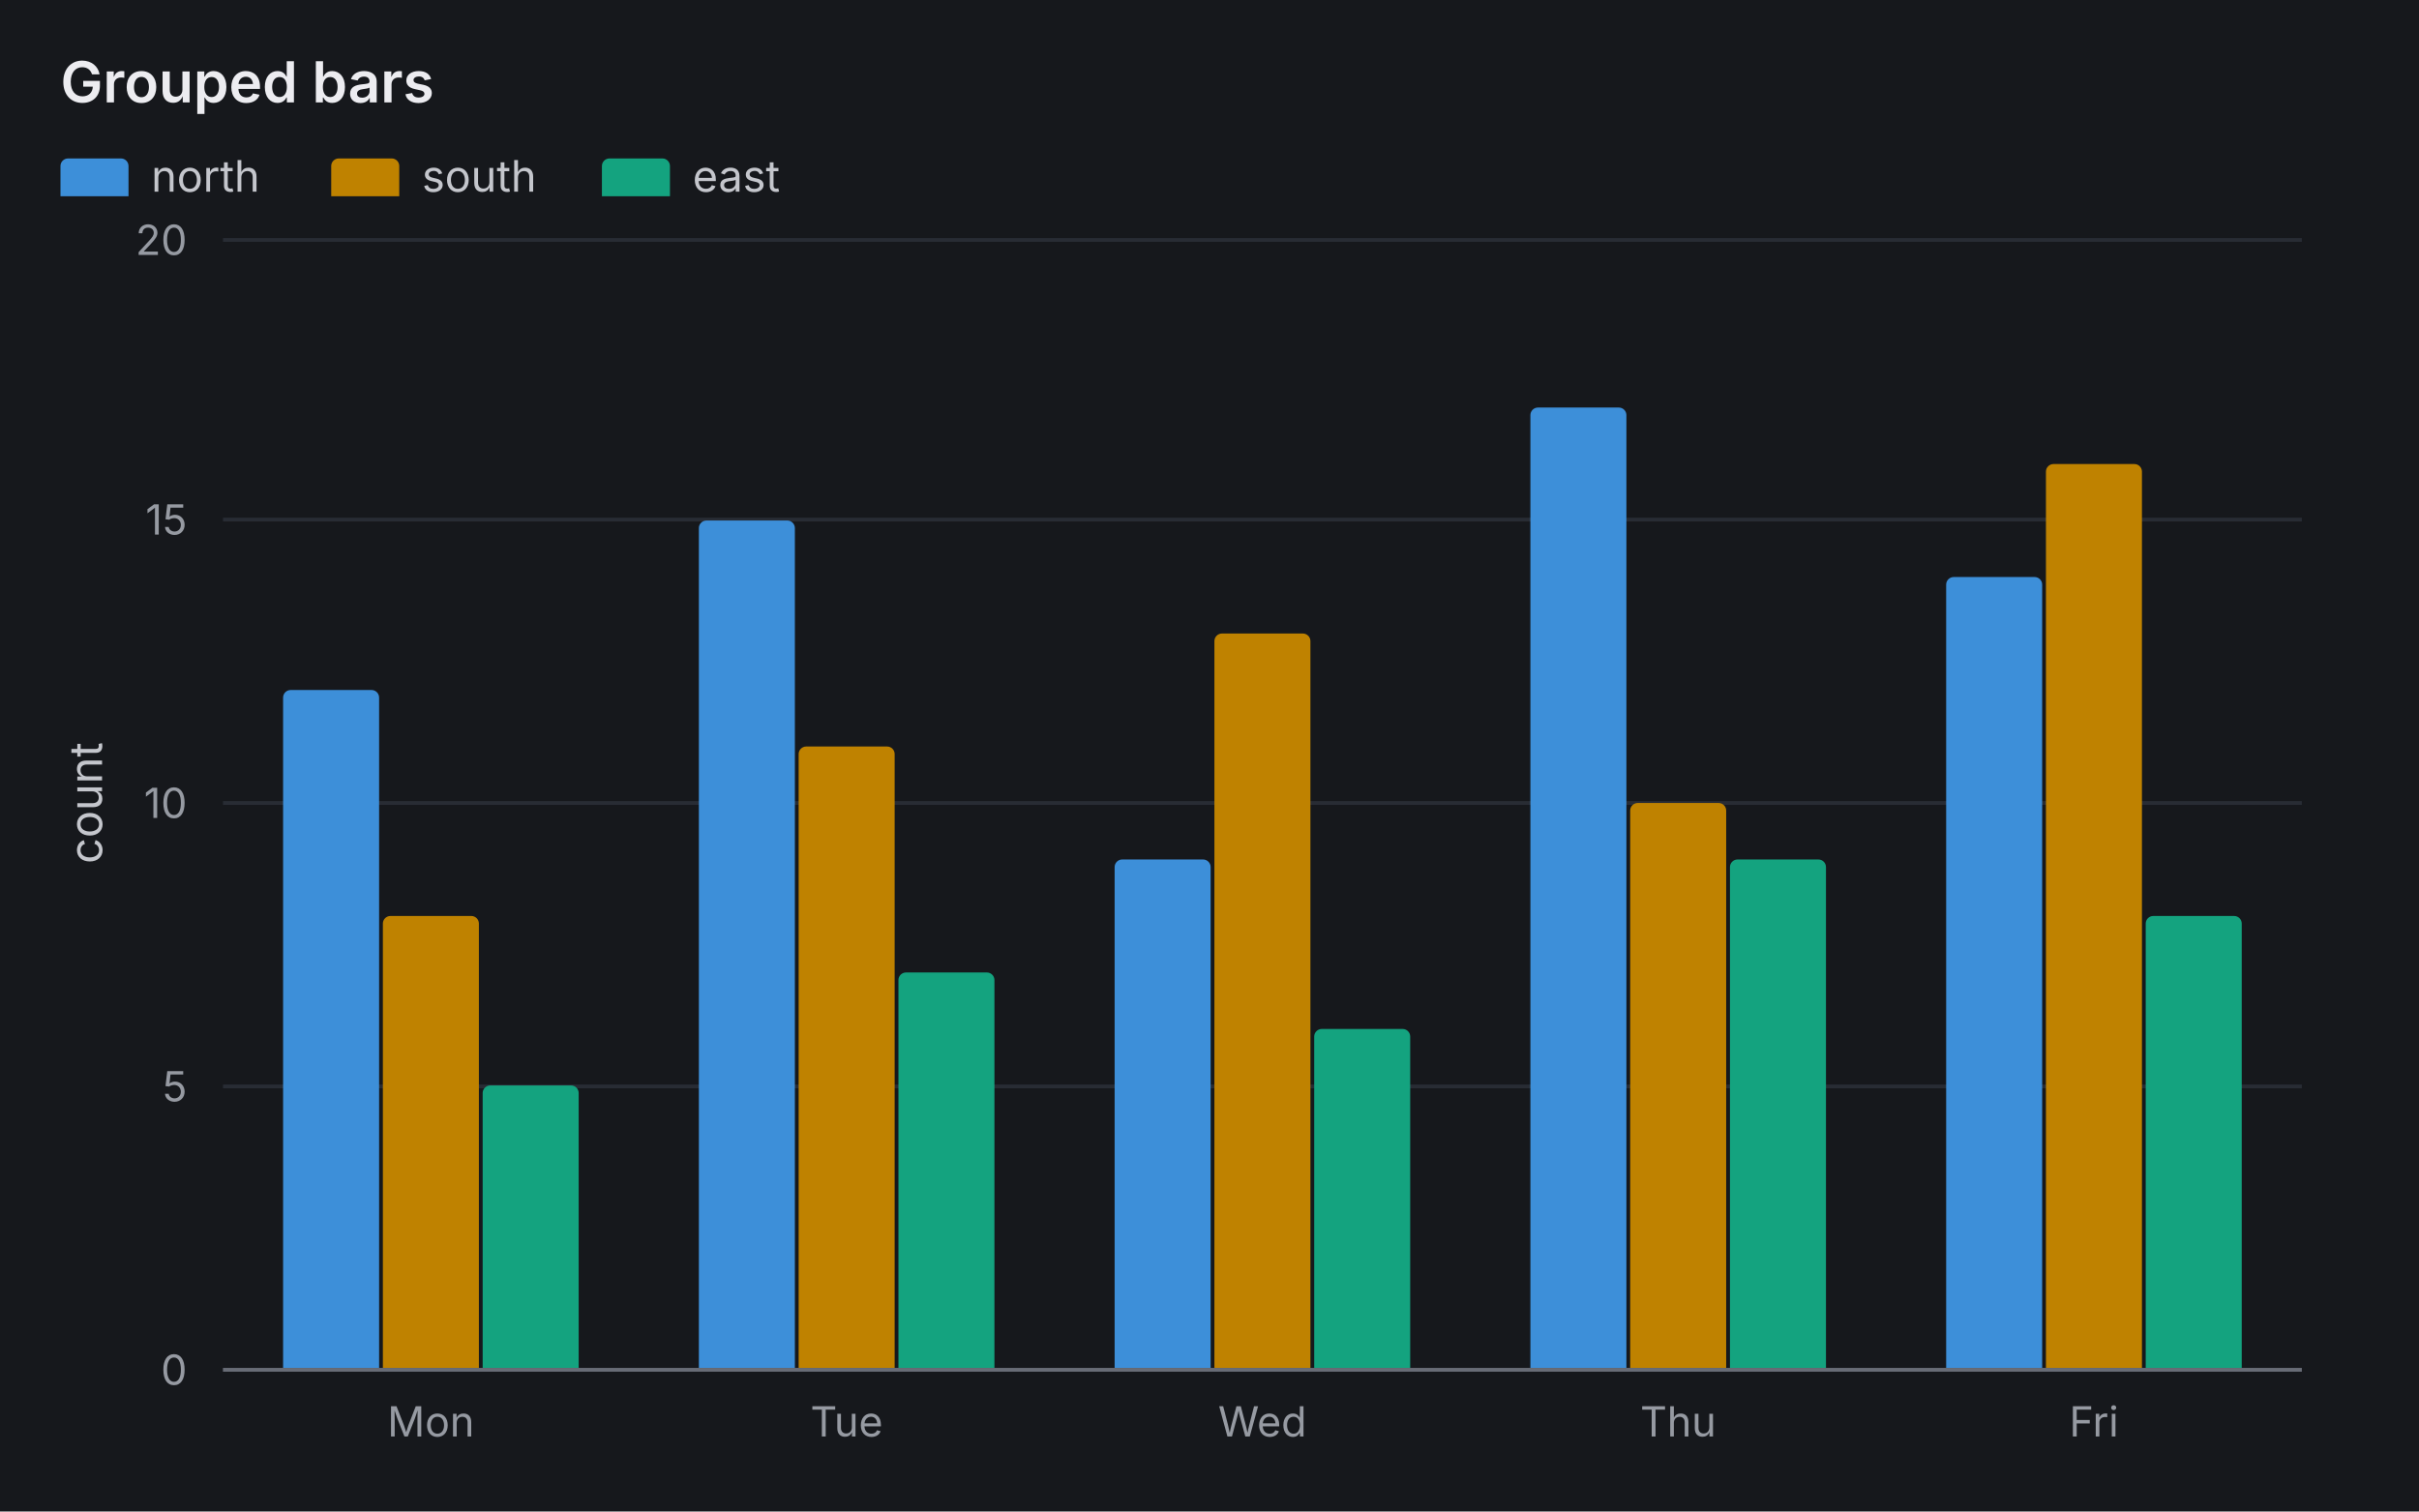
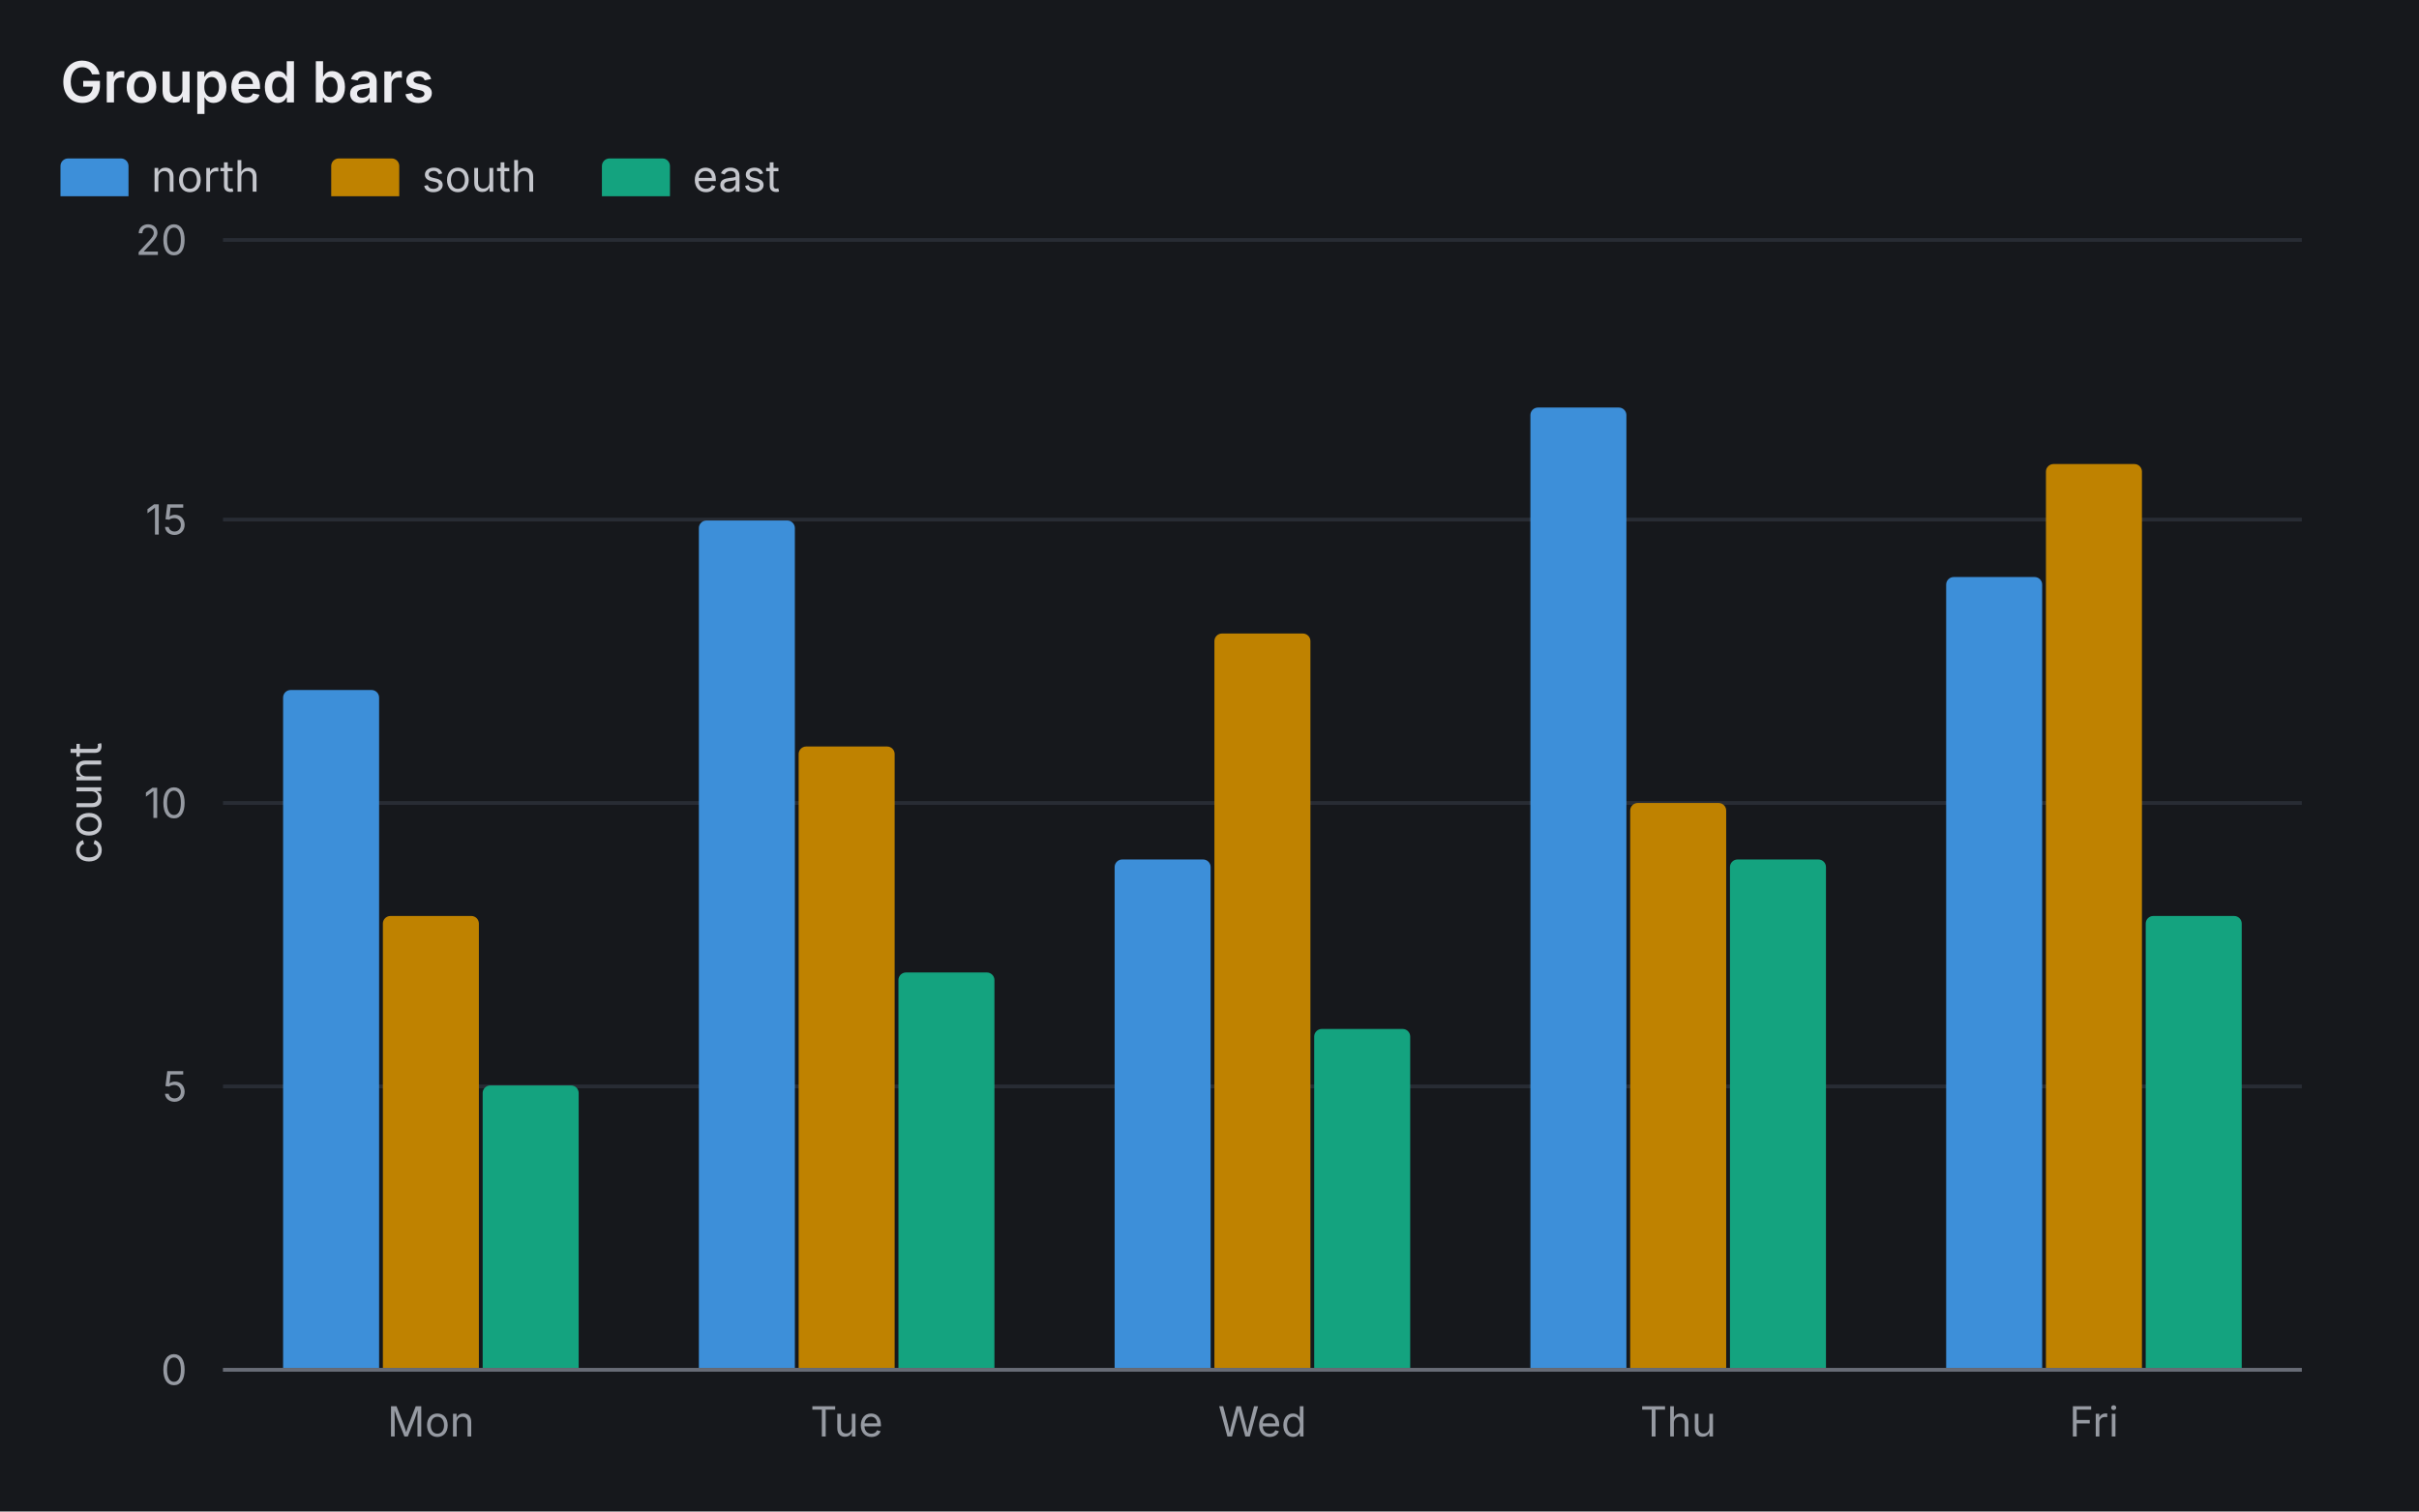
<svg xmlns="http://www.w3.org/2000/svg" width="640" height="400" viewBox="0 0 640 400">
  <defs>
    <clipPath id="c0">
      <path d="M53 57 L615 57 L615 368 L53 368 Z" />
    </clipPath>
  </defs>
  <path d="M0 0 L640 0 L640 400 L0 400 Z" fill="#16181c" />
  <text x="16" y="27.1" font-size="15" fill="#ececf0" text-anchor="start" font-family="Inter, &quot;Helvetica Neue&quot;, Helvetica, Arial, sans-serif" font-weight="600">Grouped bars</text>
  <path d="M16 51.93 L16 43.93 C16 42.83 16.9 41.93 18 41.93 L32 41.93 C33.1 41.93 34 42.83 34 43.93 L34 51.93 Z" fill="#3d8fd9" />
  <text x="40" y="50.725" font-size="11.5" fill="#c4c6cc" text-anchor="start" font-family="Inter, &quot;Helvetica Neue&quot;, Helvetica, Arial, sans-serif">north</text>
  <path d="M87.63 51.93 L87.63 43.93 C87.63 42.83 88.52 41.93 89.63 41.93 L103.63 41.93 C104.73 41.93 105.63 42.83 105.63 43.93 L105.63 51.93 Z" fill="#bf8200" />
  <text x="111.625" y="50.725" font-size="11.5" fill="#c4c6cc" text-anchor="start" font-family="Inter, &quot;Helvetica Neue&quot;, Helvetica, Arial, sans-serif">south</text>
  <path d="M159.25 51.93 L159.25 43.93 C159.25 42.83 160.15 41.93 161.25 41.93 L175.25 41.93 C176.35 41.93 177.25 42.83 177.25 43.93 L177.25 51.93 Z" fill="#14a37f" />
  <text x="183.25" y="50.725" font-size="11.5" fill="#c4c6cc" text-anchor="start" font-family="Inter, &quot;Helvetica Neue&quot;, Helvetica, Arial, sans-serif">east</text>
  <path d="M59 362.5 L609 362.5" fill="none" stroke="#282c34" stroke-width="1" />
  <path d="M59 287.5 L609 287.5" fill="none" stroke="#282c34" stroke-width="1" />
  <path d="M59 212.5 L609 212.5" fill="none" stroke="#282c34" stroke-width="1" />
  <path d="M59 137.5 L609 137.5" fill="none" stroke="#282c34" stroke-width="1" />
  <path d="M59 63.5 L609 63.5" fill="none" stroke="#282c34" stroke-width="1" />
  <g clip-path="url(#c0)">
    <path d="M74.9 362 L74.9 184.6 C74.9 183.5 75.8 182.6 76.9 182.6 L98.3 182.6 C99.4 182.6 100.3 183.5 100.3 184.6 L100.3 362 Z" fill="#3d8fd9" />
    <path d="M101.3 362 L101.3 244.4 C101.3 243.3 102.2 242.4 103.3 242.4 L124.7 242.4 C125.8 242.4 126.7 243.3 126.7 244.4 L126.7 362 Z" fill="#bf8200" />
    <path d="M127.7 362 L127.7 289.25 C127.7 288.15 128.6 287.25 129.7 287.25 L151.1 287.25 C152.2 287.25 153.1 288.15 153.1 289.25 L153.1 362 Z" fill="#14a37f" />
    <path d="M184.9 362 L184.9 139.75 C184.9 138.65 185.8 137.75 186.9 137.75 L208.3 137.75 C209.4 137.75 210.3 138.65 210.3 139.75 L210.3 362 Z" fill="#3d8fd9" />
    <path d="M211.3 362 L211.3 199.55 C211.3 198.45 212.2 197.55 213.3 197.55 L234.7 197.55 C235.8 197.55 236.7 198.45 236.7 199.55 L236.7 362 Z" fill="#bf8200" />
    <path d="M237.7 362 L237.7 259.35 C237.7 258.25 238.6 257.35 239.7 257.35 L261.1 257.35 C262.2 257.35 263.1 258.25 263.1 259.35 L263.1 362 Z" fill="#14a37f" />
    <path d="M294.9 362 L294.9 229.45 C294.9 228.35 295.8 227.45 296.9 227.45 L318.3 227.45 C319.4 227.45 320.3 228.35 320.3 229.45 L320.3 362 Z" fill="#3d8fd9" />
    <path d="M321.3 362 L321.3 169.65 C321.3 168.55 322.2 167.65 323.3 167.65 L344.7 167.65 C345.8 167.65 346.7 168.55 346.7 169.65 L346.7 362 Z" fill="#bf8200" />
    <path d="M347.7 362 L347.7 274.3 C347.7 273.2 348.6 272.3 349.7 272.3 L371.1 272.3 C372.2 272.3 373.1 273.2 373.1 274.3 L373.1 362 Z" fill="#14a37f" />
    <path d="M404.9 362 L404.9 109.85 C404.9 108.75 405.8 107.85 406.9 107.85 L428.3 107.85 C429.4 107.85 430.3 108.75 430.3 109.85 L430.3 362 Z" fill="#3d8fd9" />
    <path d="M431.3 362 L431.3 214.5 C431.3 213.4 432.2 212.5 433.3 212.5 L454.7 212.5 C455.8 212.5 456.7 213.4 456.7 214.5 L456.7 362 Z" fill="#bf8200" />
    <path d="M457.7 362 L457.7 229.45 C457.7 228.35 458.6 227.45 459.7 227.45 L481.1 227.45 C482.2 227.45 483.1 228.35 483.1 229.45 L483.1 362 Z" fill="#14a37f" />
    <path d="M514.9 362 L514.9 154.7 C514.9 153.6 515.8 152.7 516.9 152.7 L538.3 152.7 C539.4 152.7 540.3 153.6 540.3 154.7 L540.3 362 Z" fill="#3d8fd9" />
    <path d="M541.3 362 L541.3 124.8 C541.3 123.7 542.2 122.8 543.3 122.8 L564.7 122.8 C565.8 122.8 566.7 123.7 566.7 124.8 L566.7 362 Z" fill="#bf8200" />
    <path d="M567.7 362 L567.7 244.4 C567.7 243.3 568.6 242.4 569.7 242.4 L591.1 242.4 C592.2 242.4 593.1 243.3 593.1 244.4 L593.1 362 Z" fill="#14a37f" />
  </g>
  <path d="M59 362.5 L609 362.5" fill="none" stroke="#686c76" stroke-width="1" />
  <text x="114" y="380.14" font-size="11" fill="#969aa2" text-anchor="middle" font-family="Inter, &quot;Helvetica Neue&quot;, Helvetica, Arial, sans-serif">Mon</text>
  <text x="224" y="380.14" font-size="11" fill="#969aa2" text-anchor="middle" font-family="Inter, &quot;Helvetica Neue&quot;, Helvetica, Arial, sans-serif">Tue</text>
  <text x="334" y="380.14" font-size="11" fill="#969aa2" text-anchor="middle" font-family="Inter, &quot;Helvetica Neue&quot;, Helvetica, Arial, sans-serif">Wed</text>
  <text x="444" y="380.14" font-size="11" fill="#969aa2" text-anchor="middle" font-family="Inter, &quot;Helvetica Neue&quot;, Helvetica, Arial, sans-serif">Thu</text>
  <text x="554" y="380.14" font-size="11" fill="#969aa2" text-anchor="middle" font-family="Inter, &quot;Helvetica Neue&quot;, Helvetica, Arial, sans-serif">Fri</text>
  <text x="49.5" y="366.46" font-size="11" fill="#969aa2" text-anchor="end" font-family="Inter, &quot;Helvetica Neue&quot;, Helvetica, Arial, sans-serif">0</text>
  <text x="49.5" y="291.46" font-size="11" fill="#969aa2" text-anchor="end" font-family="Inter, &quot;Helvetica Neue&quot;, Helvetica, Arial, sans-serif">5</text>
  <text x="49.5" y="216.46" font-size="11" fill="#969aa2" text-anchor="end" font-family="Inter, &quot;Helvetica Neue&quot;, Helvetica, Arial, sans-serif">10</text>
  <text x="49.5" y="141.46" font-size="11" fill="#969aa2" text-anchor="end" font-family="Inter, &quot;Helvetica Neue&quot;, Helvetica, Arial, sans-serif">15</text>
  <text x="49.5" y="67.46" font-size="11" fill="#969aa2" text-anchor="end" font-family="Inter, &quot;Helvetica Neue&quot;, Helvetica, Arial, sans-serif">20</text>
-   <text x="27" y="212.5" font-size="12" fill="#c4c6cc" text-anchor="middle" font-family="Inter, &quot;Helvetica Neue&quot;, Helvetica, Arial, sans-serif" transform="rotate(-90 27 212.5)">count</text>
+   <text x="26.78" y="212.5" font-size="12" fill="#c4c6cc" text-anchor="middle" font-family="Inter, &quot;Helvetica Neue&quot;, Helvetica, Arial, sans-serif" transform="rotate(-90 26.78 212.5)">count</text>
</svg>
